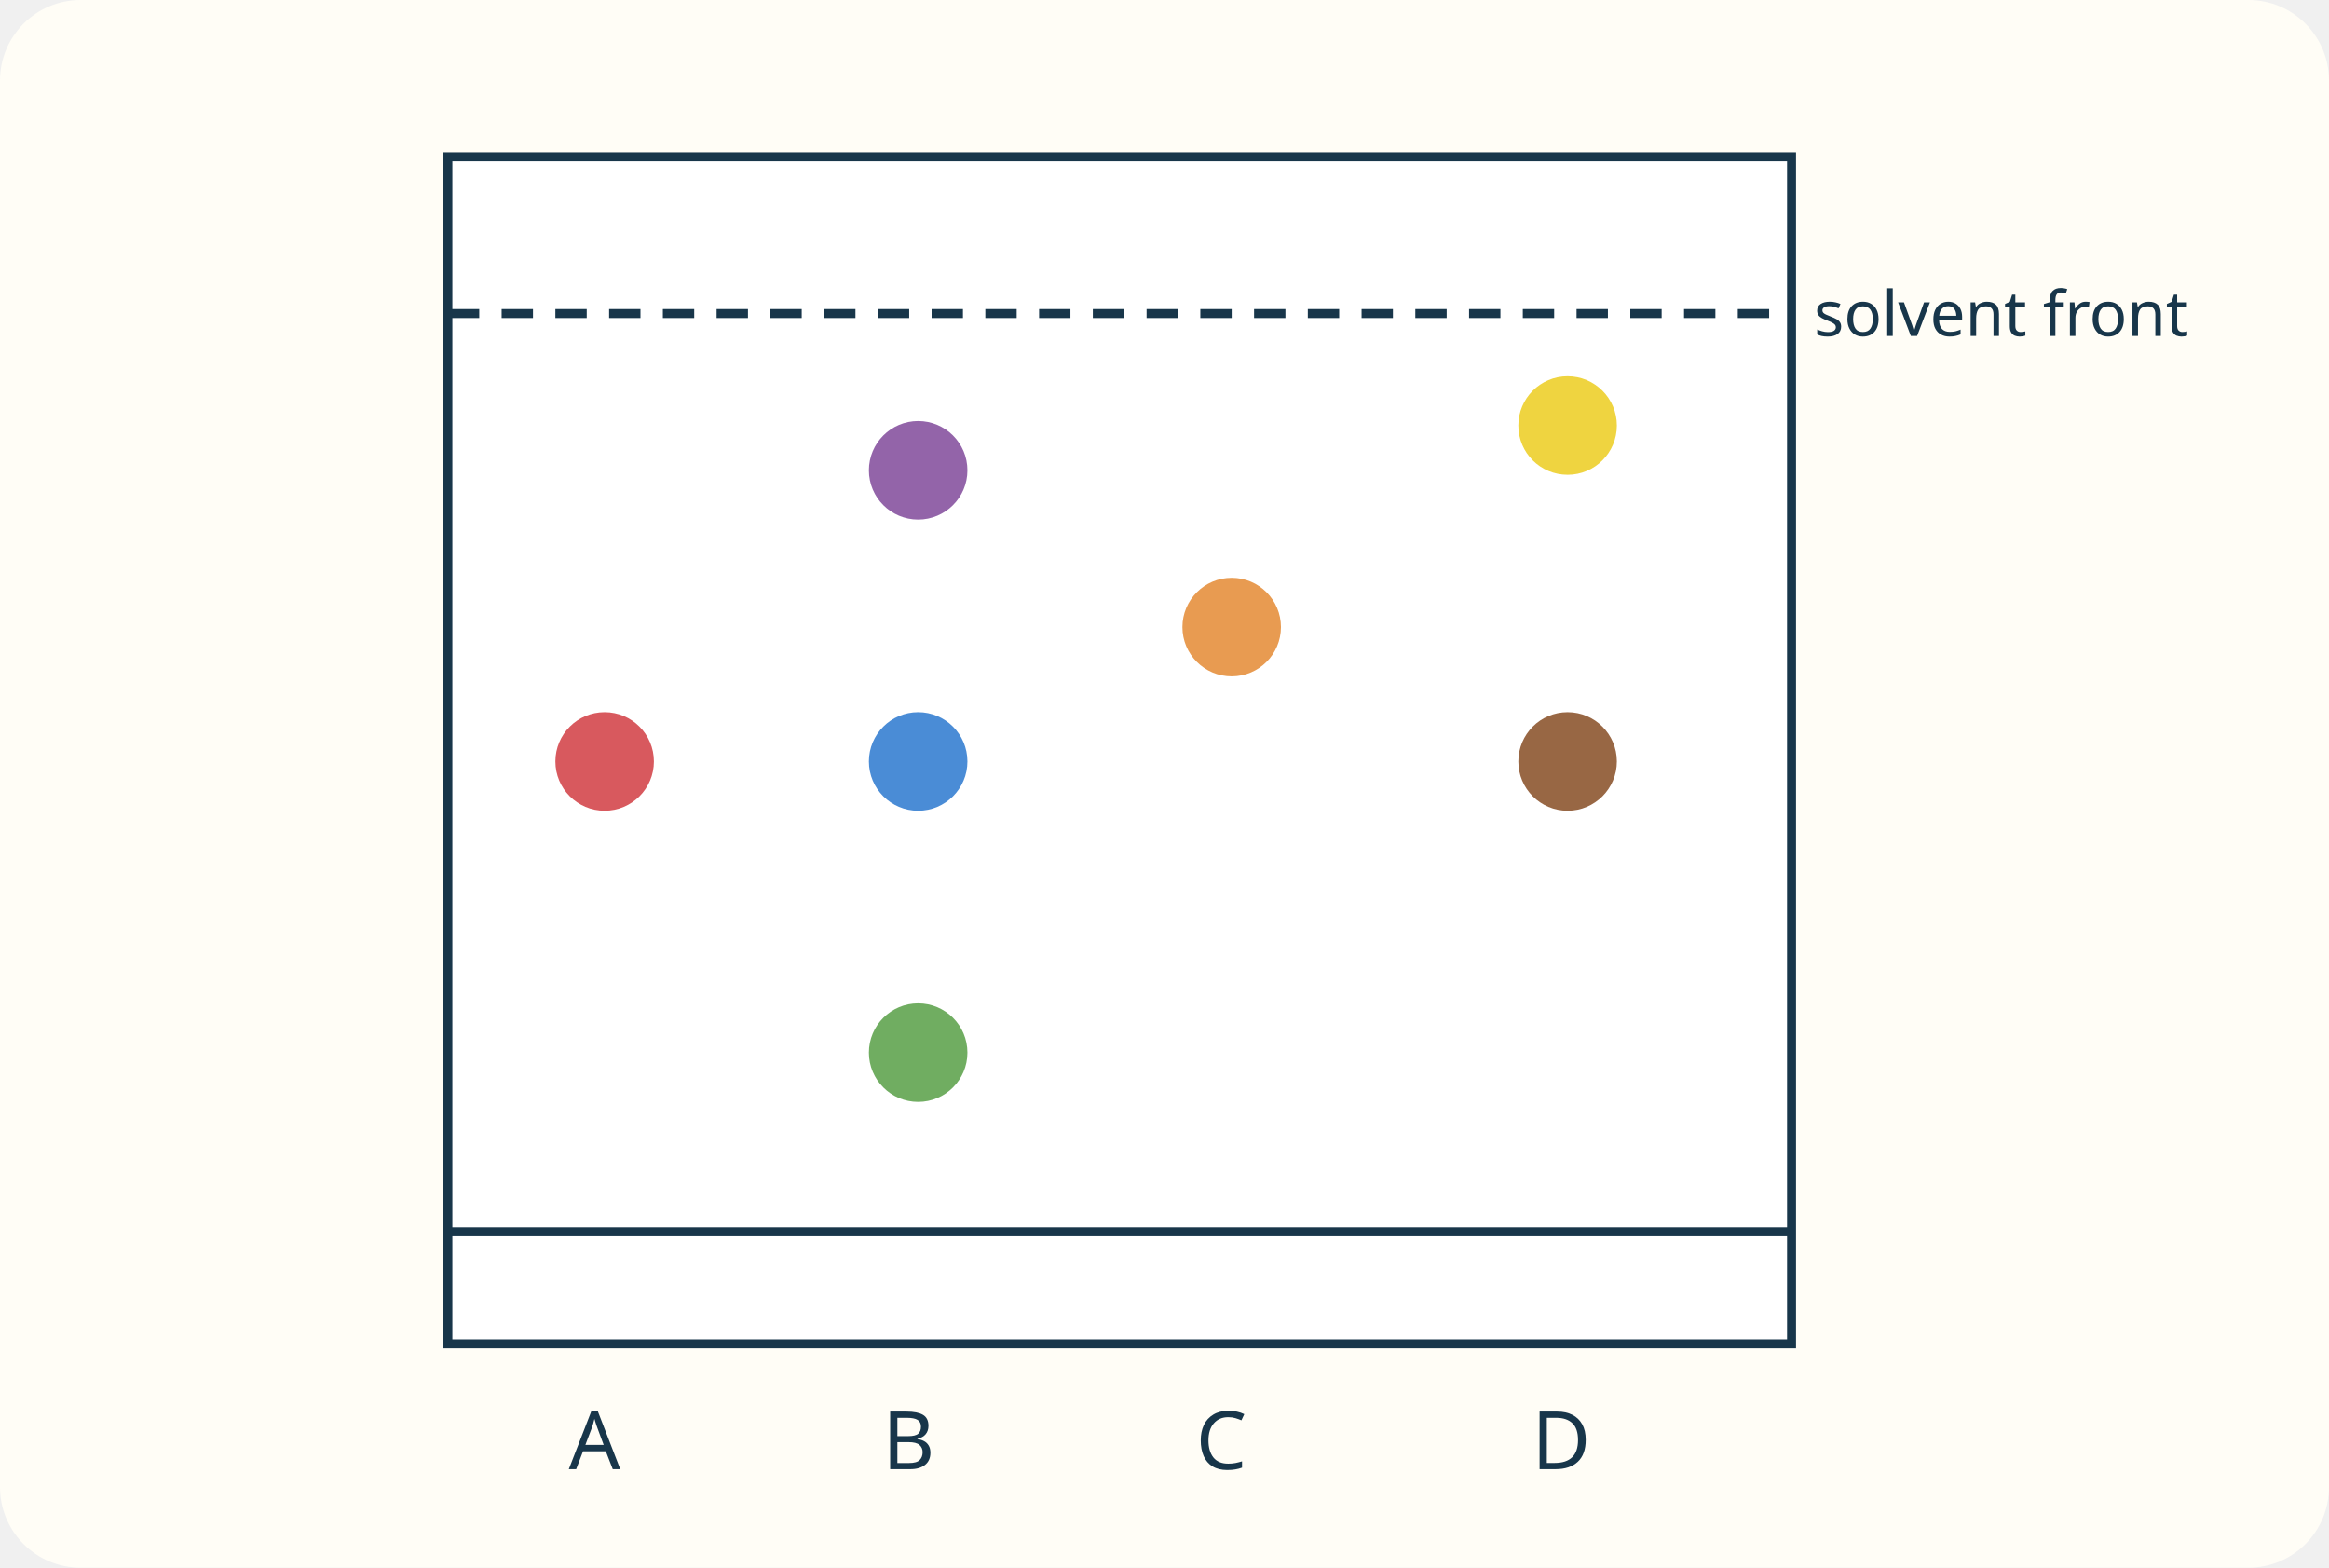
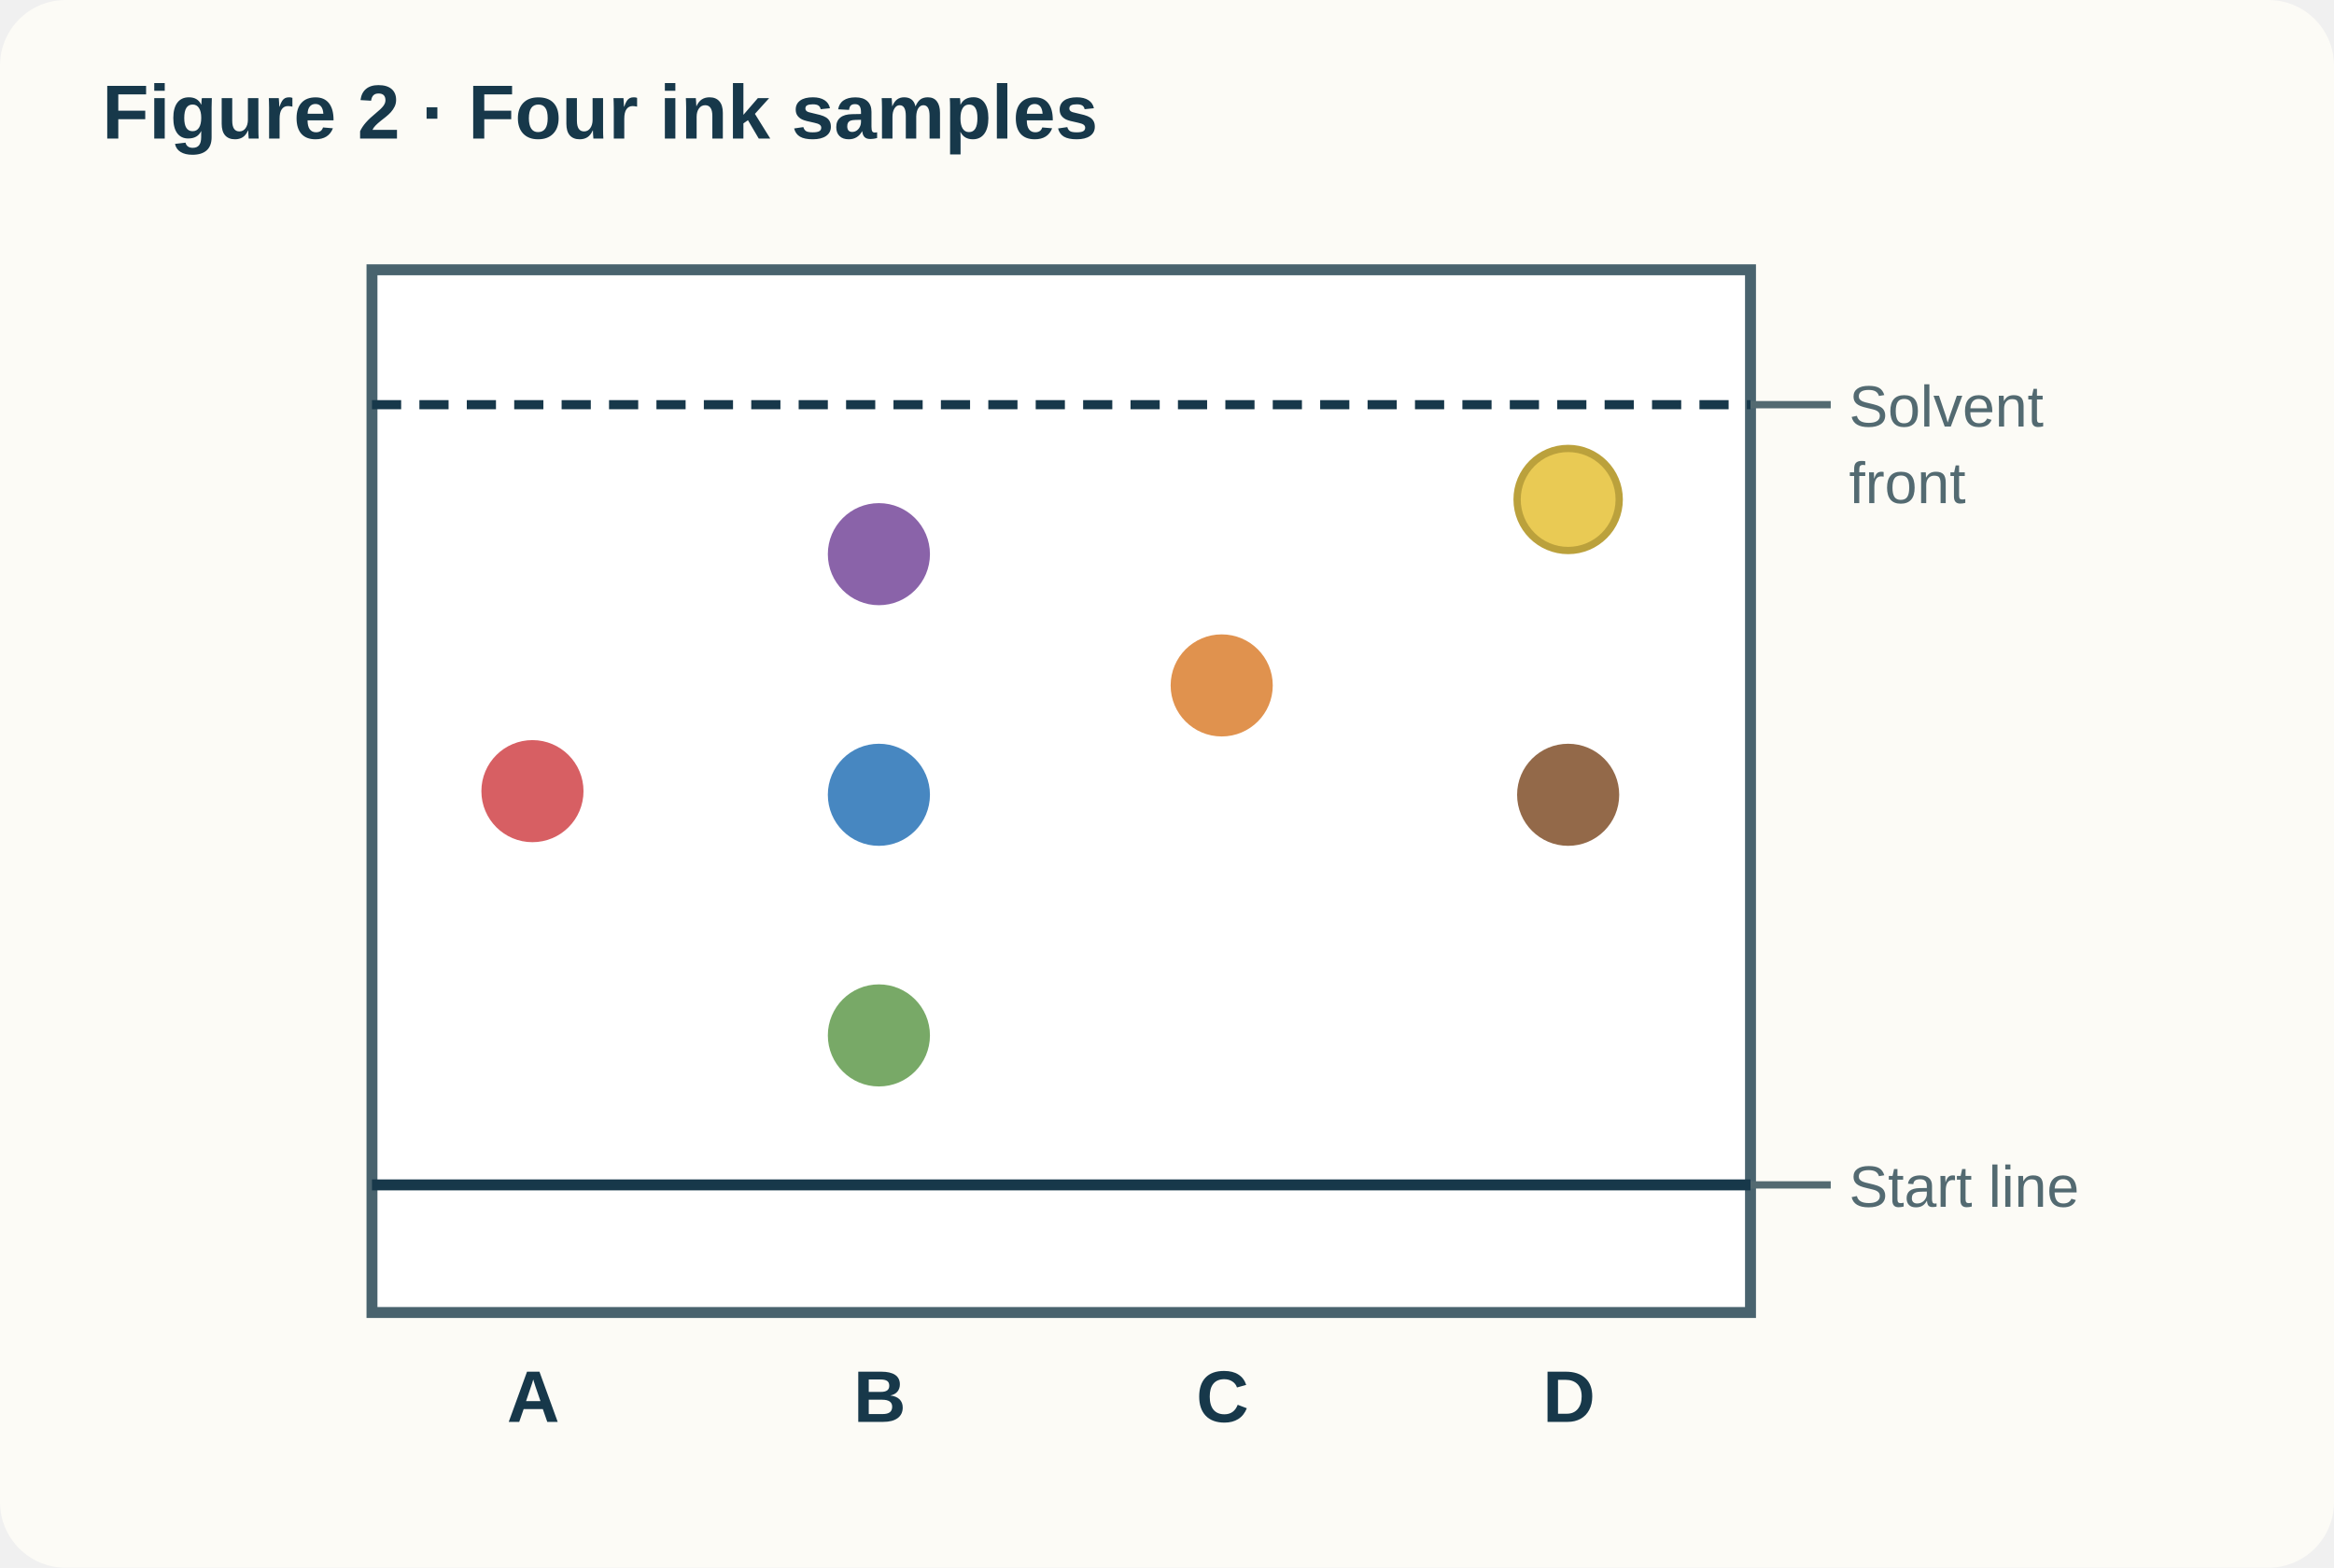
- <svg xmlns="http://www.w3.org/2000/svg" viewBox="0 0 520 350" role="img" aria-labelledby="title desc">
-   <rect width="520" height="350" rx="18" fill="#fffdf6" />
-   <rect x="100" y="35" width="300" height="265" fill="#fff" stroke="#18364a" stroke-width="2" />
-   <line x1="100" y1="70" x2="400" y2="70" stroke="#18364a" stroke-width="2" stroke-dasharray="7 5" />
-   <line x1="100" y1="275" x2="400" y2="275" stroke="#18364a" stroke-width="2" />
-   <g opacity=".9">
-     <circle cx="135" cy="170" r="11" fill="#d4474c" />
-     <circle cx="205" cy="105" r="11" fill="#8753a0" />
-     <circle cx="205" cy="170" r="11" fill="#367fd1" />
-     <circle cx="205" cy="235" r="11" fill="#61a450" />
-     <circle cx="275" cy="140" r="11" fill="#e5903e" />
-     <circle cx="350" cy="95" r="11" fill="#edcf2b" />
-     <circle cx="350" cy="170" r="11" fill="#8d5630" />
+ <svg xmlns="http://www.w3.org/2000/svg" viewBox="0 0 640 430" role="img" aria-labelledby="title desc">
+   <rect width="640" height="430" rx="18" fill="#fcfbf6" />
+   <text x="28" y="38" fill="#17384a" font-family="Arial,sans-serif" font-weight="700" font-size="21">Figure 2 · Four ink samples</text>
+   <rect x="102" y="74" width="378" height="286" fill="#fff" stroke="#49636e" stroke-width="3" />
+   <path d="M102 111H480" stroke="#17384a" stroke-width="2.5" stroke-dasharray="8 5" />
+   <path d="M102 325H480" stroke="#17384a" stroke-width="3" />
+   <g opacity=".94">
+     <circle cx="146" cy="217" r="14" fill="#d45559" />
+     <circle cx="241" cy="152" r="14" fill="#8359a4" />
+     <circle cx="241" cy="218" r="14" fill="#3b7fbd" />
+     <circle cx="241" cy="284" r="14" fill="#70a45d" />
+     <circle cx="335" cy="188" r="14" fill="#de8b43" />
+     <circle cx="430" cy="137" r="14" fill="#e8c749" stroke="#b79b30" stroke-width="2" />
+     <circle cx="430" cy="218" r="14" fill="#8c603e" />
  </g>
-   <g fill="#18364a" font-family="sans-serif" font-size="18">
-     <text x="127" y="328">A</text>
-     <text x="197" y="328">B</text>
-     <text x="267" y="328">C</text>
-     <text x="342" y="328">D</text>
-     <text x="405" y="75" font-size="14">solvent front</text>
+   <g fill="#17384a" font-family="Arial,sans-serif" font-size="20" font-weight="700">
+     <text x="139" y="390">A</text>
+     <text x="234" y="390">B</text>
+     <text x="328" y="390">C</text>
+     <text x="423" y="390">D</text>
+   </g>
+   <path d="M480 111h22 M480 325h22" stroke="#536a71" stroke-width="2" />
+   <g fill="#536a71" font-family="Arial,sans-serif" font-size="16">
+     <text x="507" y="117">Solvent</text>
+     <text x="507" y="138">front</text>
+     <text x="507" y="331">Start line</text>
  </g>
</svg>
